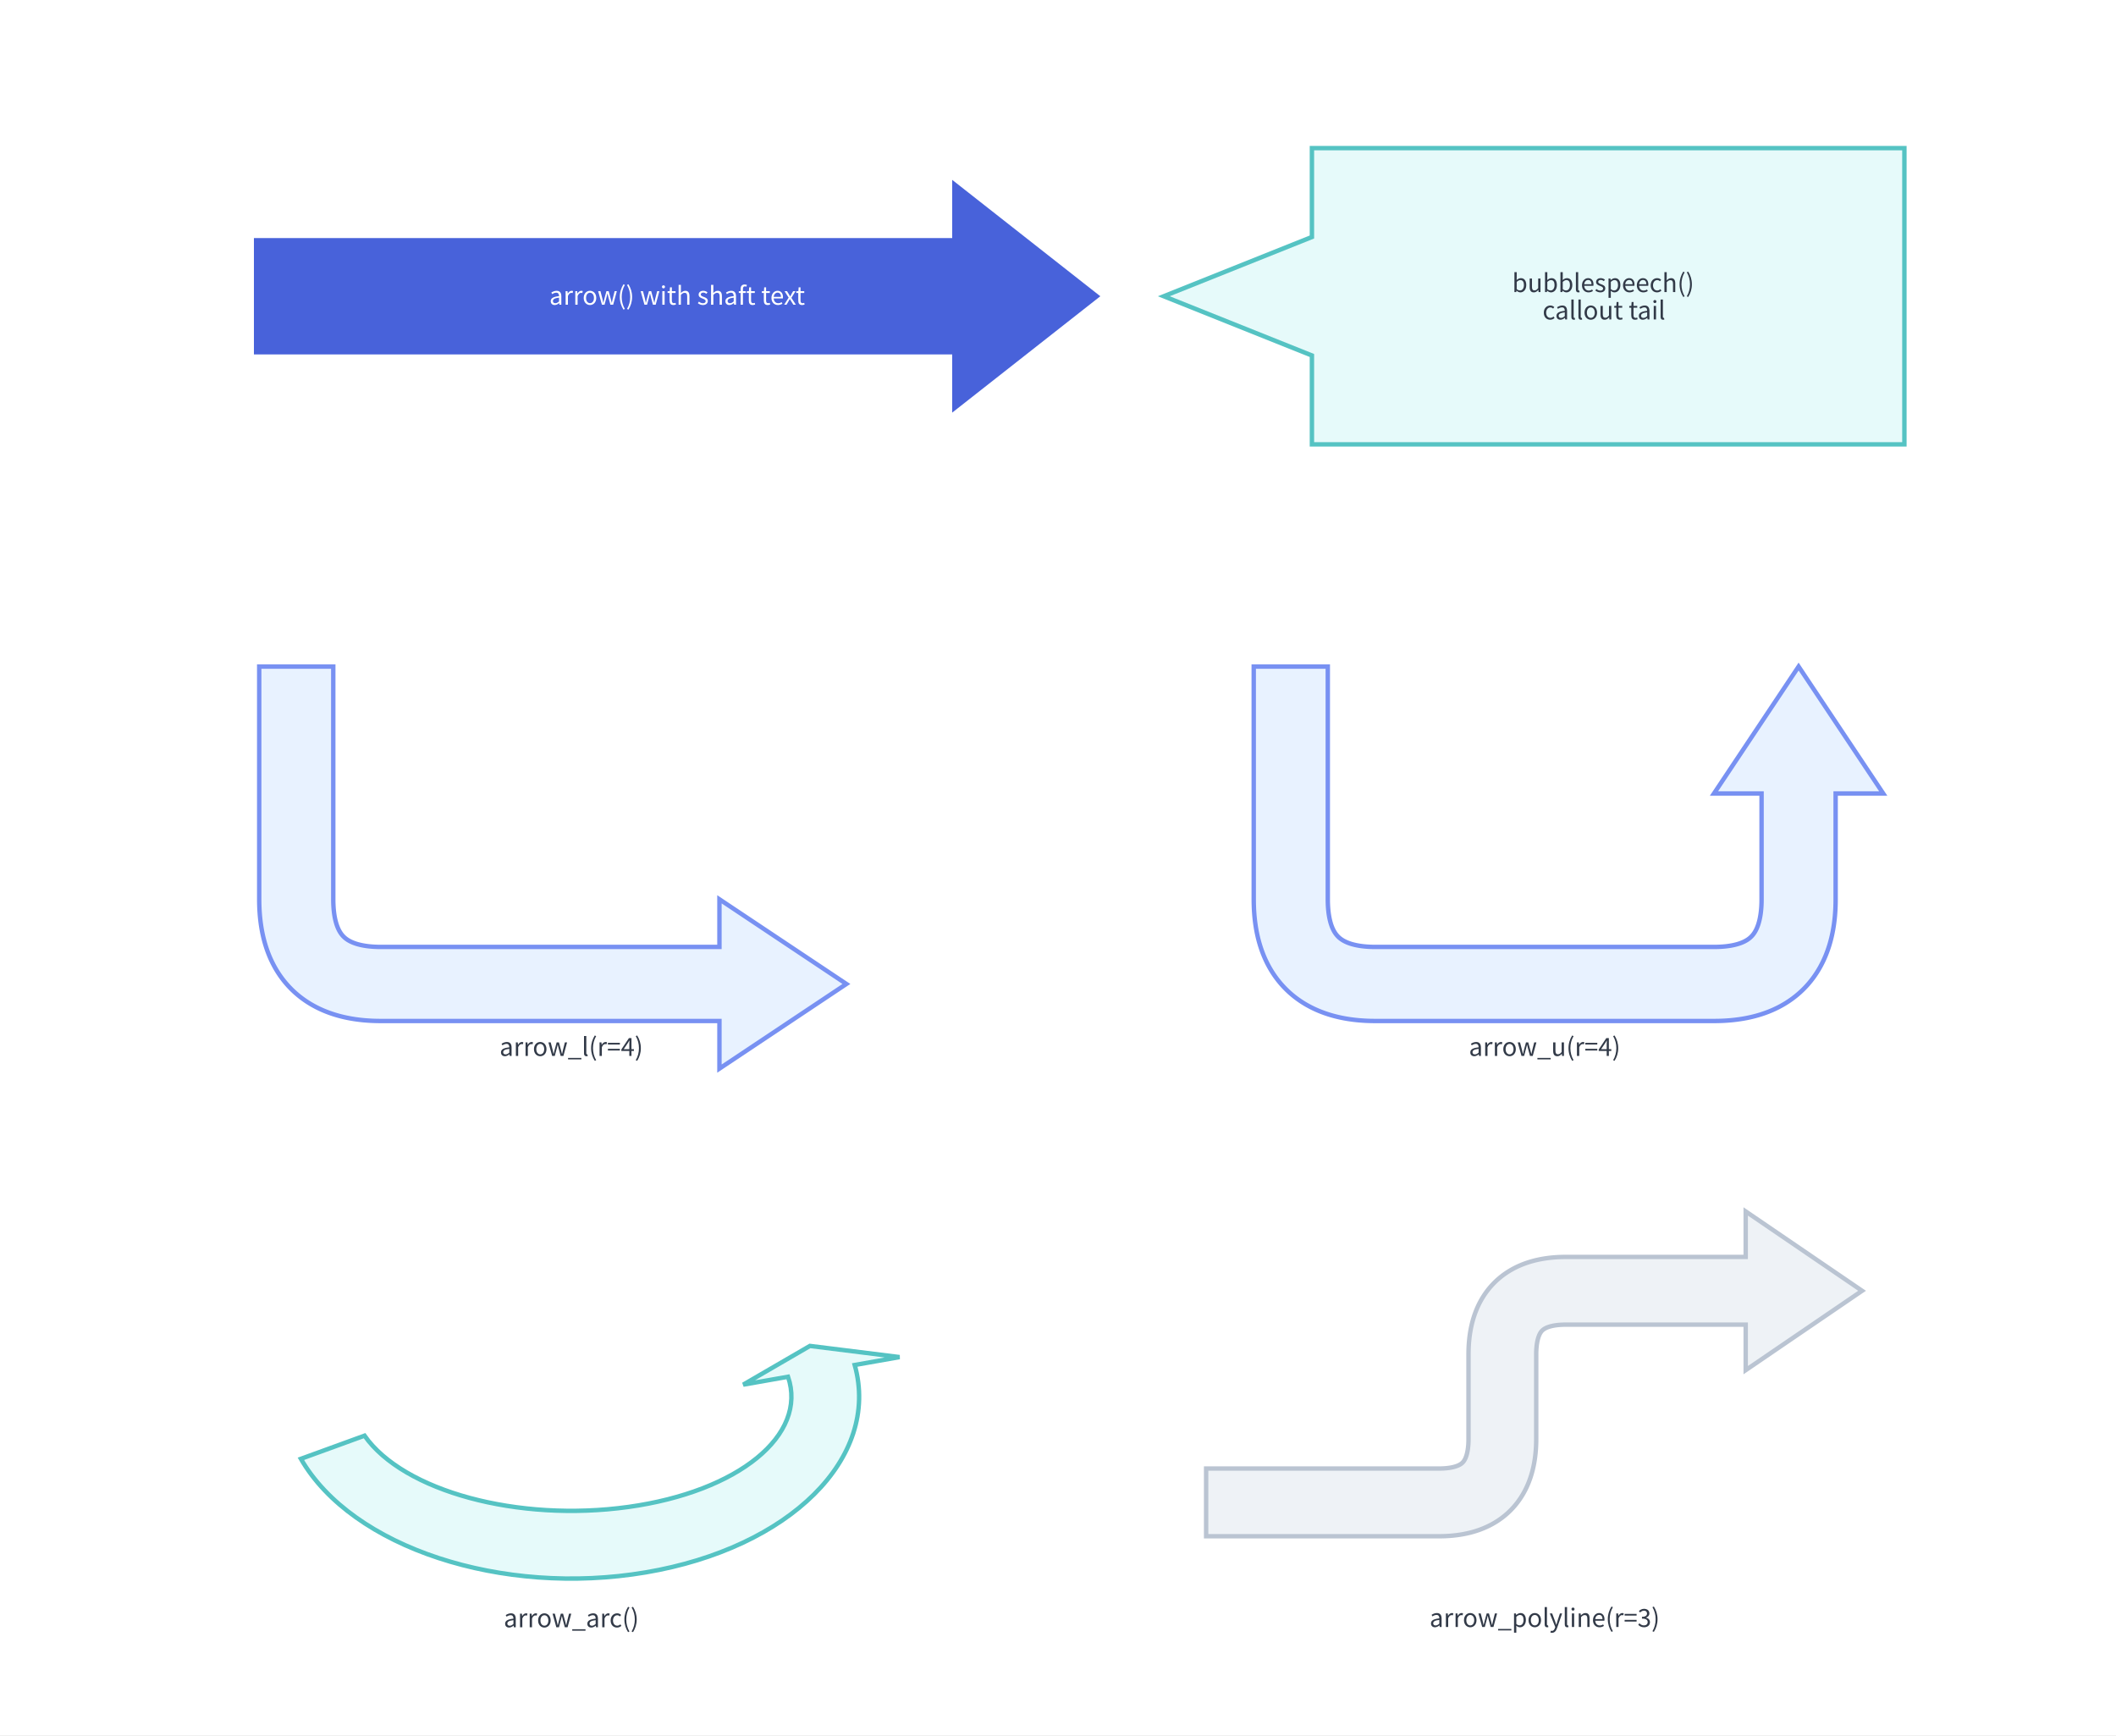
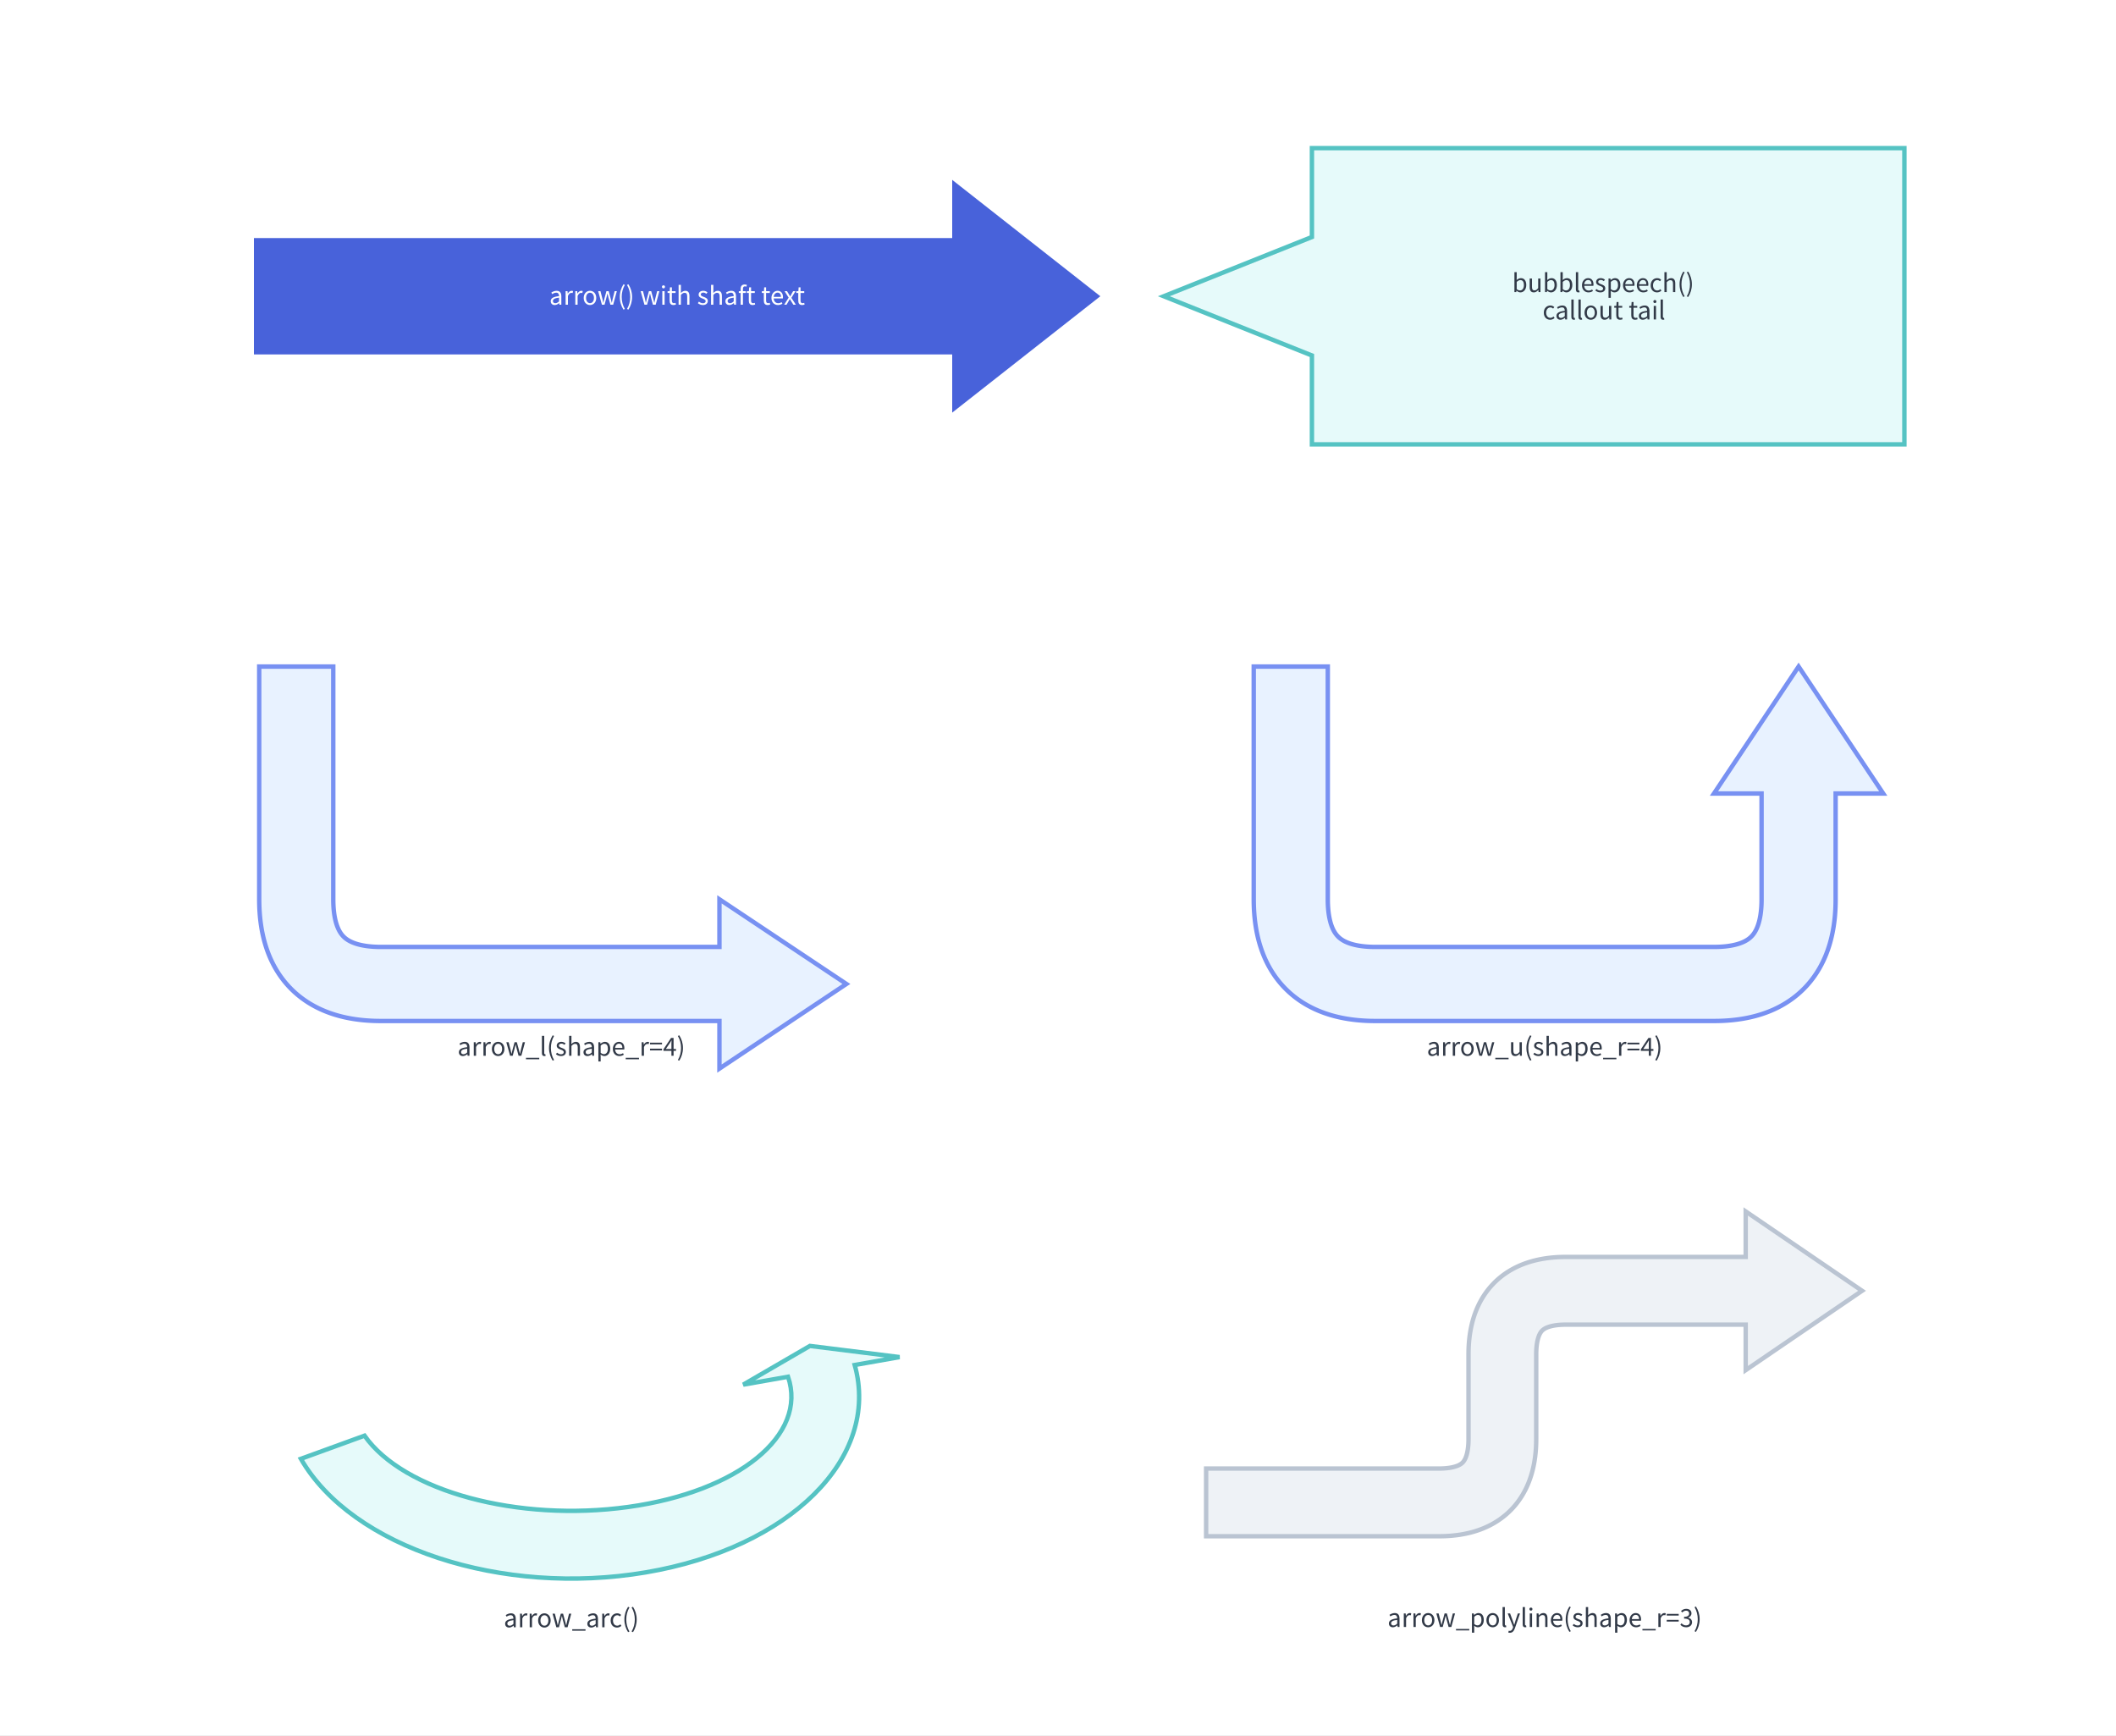
<svg xmlns="http://www.w3.org/2000/svg" width="720pt" height="590.4pt" viewBox="0 0 720 590.4" version="1.1">
  <defs>
    <style type="text/css">*{stroke-linejoin: round; stroke-linecap: butt}</style>
  </defs>
  <g id="figure_1">
    <g id="patch_1">
      <path d="M 0 590.4  L 720 590.4  L 720 0  L 0 0  z " style="fill: #ffffff" />
    </g>
    <g id="axes_1">
      <g id="patch_2">
-         <path d="M 36 100.8  L 36 39.6  Q 36 21.6 54 21.6  L 666 21.6  Q 684 21.6 684 39.6  L 684 162  Q 684 180 666 180  L 54 180  Q 36 180 36 162  z " clip-path="url(#p5a0ea125fc)" style="fill: #ffffff" />
+         <path d="M 360 180  L 54 180  Q 36 180 36 162  L 36 39.6  Q 36 21.6 54 21.6  L 666 21.6  Q 684 21.6 684 39.6  L 684 162  Q 684 180 666 180  z " clip-path="url(#p5a0ea125fc)" style="fill: #ffffff" />
      </g>
      <g id="patch_3">
        <path d="M 86.4 120.6  L 86.4 81  L 324 81  L 324 61.2  L 374.4 100.8  L 324 140.4  L 324 120.6  z " clip-path="url(#p5a0ea125fc)" style="fill: #4862da" />
      </g>
      <g id="text_1">
        <g clip-path="url(#p5a0ea125fc)">
          <text style="font-size: 8.5px; font-family: 'drawlib-cjk-japanese-noto-sans-bold', 'Noto Sans CJK JP'; text-anchor: middle; fill: #ffffff" x="230.4" y="103.681" transform="rotate(-0 230.4 103.6814)">arrow() with shaft text</text>
        </g>
      </g>
      <g id="patch_4">
        <path d="M 446.4 151.2  L 446.4 120.96  L 396 100.8  L 446.4 80.64  L 446.4 50.4  L 648 50.4  L 648 151.2  z " clip-path="url(#p5a0ea125fc)" style="fill: #e6fafa; stroke: #55c3c3; stroke-width: 1.5; stroke-linejoin: miter" />
      </g>
      <g id="text_2">
        <g clip-path="url(#p5a0ea125fc)">
          <text style="font-size: 8.5px; font-family: 'drawlib-cjk-japanese-noto-sans-bold', 'Noto Sans CJK JP'; fill: #323a48" transform="translate(514.5215 99.37625)">bubblespeech()</text>
        </g>
        <g clip-path="url(#p5a0ea125fc)">
          <text style="font-size: 8.5px; font-family: 'drawlib-cjk-japanese-noto-sans-bold', 'Noto Sans CJK JP'; fill: #323a48" transform="translate(524.8669 108.6838)">callout tail</text>
        </g>
      </g>
      <g id="patch_5">
-         <path d="M 43.2 295.2  L 43.2 226.8  Q 43.2 208.8 61.2 208.8  L 327.6 208.8  Q 345.6 208.8 345.6 226.8  L 345.6 363.6  Q 345.6 381.6 327.6 381.6  L 61.2 381.6  Q 43.2 381.6 43.2 363.6  z " clip-path="url(#p5a0ea125fc)" style="fill: #ffffff" />
+         <path d="M 194.4 381.6  L 61.2 381.6  Q 43.2 381.6 43.2 363.6  L 43.2 226.8  Q 43.2 208.8 61.2 208.8  L 327.6 208.8  Q 345.6 208.8 345.6 226.8  L 345.6 363.6  Q 345.6 381.6 327.6 381.6  z " clip-path="url(#p5a0ea125fc)" style="fill: #ffffff" />
      </g>
      <g id="patch_6">
        <path d="M 113.4 226.8  L 113.4 305.936  L 113.401 306.385  L 113.408 306.826  L 113.418 307.258  L 113.433 307.681  L 113.452 308.096  L 113.475 308.502  L 113.502 308.899  L 113.533 309.288  L 113.568 309.668  L 113.606 310.04  L 113.648 310.403  L 113.694 310.757  L 113.742 311.102  L 113.794 311.439  L 113.85 311.766  L 113.908 312.086  L 113.968 312.396  L 114.032 312.699  L 114.098 312.992  L 114.167 313.277  L 114.237 313.554  L 114.31 313.822  L 114.385 314.083  L 114.462 314.335  L 114.54 314.579  L 114.621 314.815  L 114.702 315.044  L 114.785 315.265  L 114.87 315.478  L 114.955 315.685  L 115.042 315.884  L 115.129 316.077  L 115.218 316.263  L 115.307 316.442  L 115.398 316.616  L 115.489 316.783  L 115.581 316.945  L 115.673 317.101  L 115.767 317.253  L 115.861 317.399  L 115.956 317.541  L 116.053 317.679  L 116.15 317.812  L 116.249 317.942  L 116.349 318.068  L 116.45 318.192  L 116.553 318.312  L 116.658 318.429  L 116.765 318.544  L 116.874 318.657  L 116.986 318.768  L 117.1 318.877  L 117.217 318.984  L 117.338 319.09  L 117.462 319.194  L 117.589 319.297  L 117.721 319.4  L 117.857 319.501  L 117.998 319.601  L 118.143 319.7  L 118.294 319.799  L 118.45 319.897  L 118.611 319.994  L 118.779 320.09  L 118.952 320.185  L 119.133 320.28  L 119.319 320.373  L 119.513 320.466  L 119.713 320.557  L 119.921 320.647  L 120.136 320.736  L 120.359 320.824  L 120.589 320.91  L 120.827 320.994  L 121.074 321.077  L 121.328 321.158  L 121.59 321.236  L 121.861 321.313  L 122.141 321.387  L 122.428 321.459  L 122.725 321.529  L 123.029 321.595  L 123.343 321.659  L 123.665 321.72  L 123.996 321.778  L 124.335 321.833  L 124.683 321.884  L 125.04 321.932  L 125.406 321.977  L 125.78 322.017  L 126.163 322.054  L 126.554 322.087  L 126.955 322.116  L 127.364 322.141  L 127.781 322.161  L 128.207 322.178  L 128.642 322.19  L 129.085 322.197  L 129.6 322.2  L 244.8 322.2  L 244.8 306  L 288 334.8  L 244.8 363.6  L 244.8 347.4  L 129.6 347.4  L 128.957 347.397  L 128.254 347.387  L 127.555 347.369  L 126.858 347.345  L 126.165 347.312  L 125.475 347.272  L 124.788 347.225  L 124.104 347.17  L 123.423 347.107  L 122.746 347.036  L 122.071 346.957  L 121.399 346.869  L 120.731 346.774  L 120.065 346.67  L 119.403 346.557  L 118.744 346.436  L 118.087 346.306  L 117.434 346.167  L 116.784 346.019  L 116.137 345.862  L 115.494 345.695  L 114.854 345.519  L 114.217 345.334  L 113.584 345.138  L 112.955 344.933  L 112.329 344.718  L 111.707 344.492  L 111.09 344.256  L 110.476 344.01  L 109.867 343.754  L 109.262 343.487  L 108.662 343.209  L 108.067 342.92  L 107.478 342.621  L 106.893 342.311  L 106.314 341.99  L 105.741 341.658  L 105.174 341.315  L 104.614 340.961  L 104.06 340.596  L 103.513 340.22  L 102.973 339.833  L 102.441 339.436  L 101.916 339.028  L 101.4 338.609  L 100.891 338.18  L 100.391 337.741  L 99.9 337.292  L 99.418 336.832  L 98.946 336.363  L 98.483 335.885  L 98.029 335.397  L 97.586 334.9  L 97.152 334.394  L 96.729 333.88  L 96.316 333.358  L 95.914 332.827  L 95.523 332.289  L 95.142 331.743  L 94.772 331.19  L 94.413 330.631  L 94.065 330.064  L 93.728 329.491  L 93.402 328.912  L 93.086 328.328  L 92.782 327.737  L 92.489 327.142  L 92.206 326.541  L 91.934 325.935  L 91.673 325.325  L 91.422 324.709  L 91.182 324.09  L 90.952 323.466  L 90.733 322.839  L 90.523 322.207  L 90.324 321.572  L 90.134 320.933  L 89.954 320.291  L 89.784 319.645  L 89.624 318.995  L 89.472 318.343  L 89.33 317.687  L 89.197 317.028  L 89.073 316.366  L 88.957 315.7  L 88.851 315.032  L 88.753 314.361  L 88.663 313.686  L 88.582 313.009  L 88.508 312.328  L 88.443 311.645  L 88.386 310.958  L 88.337 310.268  L 88.295 309.576  L 88.261 308.88  L 88.235 308.18  L 88.216 307.478  L 88.204 306.773  L 88.2 306.064  L 88.2 226.8  z " clip-path="url(#p5a0ea125fc)" style="fill: #e8f2ff; stroke: #7891f2; stroke-width: 1.5; stroke-linejoin: miter" />
      </g>
      <g id="text_3">
        <g clip-path="url(#p5a0ea125fc)">
-           <text style="font-size: 8.5px; font-family: 'drawlib-cjk-japanese-noto-sans-bold', 'Noto Sans CJK JP'; text-anchor: middle; fill: #323a48" x="194.4" y="359.281" transform="rotate(-0 194.4 359.2814)">arrow_l(r=4)</text>
+           <text style="font-size: 8.5px; font-family: 'drawlib-cjk-japanese-noto-sans-bold', 'Noto Sans CJK JP'; text-anchor: middle; fill: #323a48" x="194.4" y="359.226" transform="rotate(-0 194.4 359.2262)">arrow_l(shape_r=4)</text>
        </g>
      </g>
      <g id="patch_7">
-         <path d="M 374.4 295.2  L 374.4 226.8  Q 374.4 208.8 392.4 208.8  L 658.8 208.8  Q 676.8 208.8 676.8 226.8  L 676.8 363.6  Q 676.8 381.6 658.8 381.6  L 392.4 381.6  Q 374.4 381.6 374.4 363.6  z " clip-path="url(#p5a0ea125fc)" style="fill: #ffffff" />
+         <path d="M 525.6 381.6  L 392.4 381.6  Q 374.4 381.6 374.4 363.6  L 374.4 226.8  Q 374.4 208.8 392.4 208.8  L 658.8 208.8  Q 676.8 208.8 676.8 226.8  L 676.8 363.6  Q 676.8 381.6 658.8 381.6  z " clip-path="url(#p5a0ea125fc)" style="fill: #ffffff" />
      </g>
      <g id="patch_8">
        <path d="M 451.8 226.8  L 451.8 305.936  L 451.801 306.385  L 451.808 306.826  L 451.818 307.258  L 451.833 307.681  L 451.852 308.096  L 451.875 308.502  L 451.902 308.899  L 451.933 309.288  L 451.968 309.668  L 452.006 310.04  L 452.048 310.403  L 452.094 310.757  L 452.142 311.102  L 452.194 311.439  L 452.25 311.766  L 452.308 312.086  L 452.368 312.396  L 452.432 312.699  L 452.498 312.992  L 452.567 313.277  L 452.637 313.554  L 452.71 313.822  L 452.785 314.083  L 452.862 314.335  L 452.94 314.579  L 453.021 314.815  L 453.102 315.044  L 453.185 315.265  L 453.27 315.478  L 453.355 315.685  L 453.442 315.884  L 453.529 316.077  L 453.618 316.263  L 453.707 316.442  L 453.798 316.616  L 453.889 316.783  L 453.981 316.945  L 454.073 317.101  L 454.167 317.253  L 454.261 317.399  L 454.356 317.541  L 454.453 317.679  L 454.55 317.812  L 454.649 317.942  L 454.749 318.068  L 454.85 318.192  L 454.953 318.312  L 455.058 318.429  L 455.165 318.544  L 455.274 318.657  L 455.386 318.768  L 455.5 318.877  L 455.617 318.984  L 455.738 319.09  L 455.862 319.194  L 455.989 319.297  L 456.121 319.4  L 456.257 319.501  L 456.398 319.601  L 456.543 319.7  L 456.694 319.799  L 456.85 319.897  L 457.011 319.994  L 457.179 320.09  L 457.352 320.185  L 457.533 320.28  L 457.719 320.373  L 457.913 320.466  L 458.113 320.557  L 458.321 320.647  L 458.536 320.736  L 458.759 320.824  L 458.989 320.91  L 459.227 320.994  L 459.474 321.077  L 459.728 321.158  L 459.99 321.236  L 460.261 321.313  L 460.541 321.387  L 460.828 321.459  L 461.125 321.529  L 461.429 321.595  L 461.743 321.659  L 462.065 321.72  L 462.396 321.778  L 462.735 321.833  L 463.083 321.884  L 463.44 321.932  L 463.806 321.977  L 464.18 322.017  L 464.563 322.054  L 464.954 322.087  L 465.355 322.116  L 465.764 322.141  L 466.181 322.161  L 466.607 322.178  L 467.042 322.19  L 467.485 322.197  L 468 322.2  L 583.136 322.2  L 583.585 322.199  L 584.026 322.192  L 584.458 322.182  L 584.881 322.167  L 585.296 322.148  L 585.702 322.125  L 586.099 322.098  L 586.488 322.067  L 586.868 322.032  L 587.24 321.994  L 587.603 321.952  L 587.957 321.906  L 588.302 321.858  L 588.639 321.806  L 588.966 321.75  L 589.286 321.692  L 589.596 321.632  L 589.899 321.568  L 590.192 321.502  L 590.477 321.433  L 590.754 321.363  L 591.022 321.29  L 591.283 321.215  L 591.535 321.138  L 591.779 321.06  L 592.015 320.979  L 592.244 320.898  L 592.465 320.815  L 592.678 320.73  L 592.885 320.645  L 593.084 320.558  L 593.277 320.471  L 593.463 320.382  L 593.642 320.293  L 593.816 320.202  L 593.983 320.111  L 594.145 320.019  L 594.301 319.927  L 594.453 319.833  L 594.599 319.739  L 594.741 319.644  L 594.879 319.547  L 595.012 319.45  L 595.142 319.351  L 595.268 319.251  L 595.392 319.15  L 595.512 319.047  L 595.629 318.942  L 595.744 318.835  L 595.857 318.726  L 595.968 318.614  L 596.077 318.5  L 596.184 318.383  L 596.29 318.262  L 596.394 318.138  L 596.497 318.011  L 596.6 317.879  L 596.701 317.743  L 596.801 317.602  L 596.9 317.457  L 596.999 317.306  L 597.097 317.15  L 597.194 316.989  L 597.29 316.821  L 597.385 316.648  L 597.48 316.467  L 597.573 316.281  L 597.666 316.087  L 597.757 315.887  L 597.847 315.679  L 597.936 315.464  L 598.024 315.241  L 598.11 315.011  L 598.194 314.773  L 598.277 314.526  L 598.358 314.272  L 598.436 314.01  L 598.513 313.739  L 598.587 313.459  L 598.659 313.172  L 598.729 312.875  L 598.795 312.571  L 598.859 312.257  L 598.92 311.935  L 598.978 311.604  L 599.033 311.265  L 599.084 310.917  L 599.132 310.56  L 599.177 310.194  L 599.217 309.82  L 599.254 309.437  L 599.287 309.046  L 599.316 308.645  L 599.341 308.236  L 599.361 307.819  L 599.378 307.393  L 599.39 306.958  L 599.397 306.515  L 599.4 306  L 599.4 270  L 583.2 270  L 612 226.8  L 640.8 270  L 624.6 270  L 624.6 306  L 624.597 306.643  L 624.587 307.346  L 624.569 308.045  L 624.545 308.742  L 624.512 309.435  L 624.472 310.125  L 624.425 310.812  L 624.37 311.496  L 624.307 312.177  L 624.236 312.854  L 624.157 313.529  L 624.069 314.201  L 623.974 314.869  L 623.87 315.535  L 623.757 316.197  L 623.636 316.856  L 623.506 317.513  L 623.367 318.166  L 623.219 318.816  L 623.062 319.463  L 622.895 320.106  L 622.719 320.746  L 622.534 321.383  L 622.338 322.016  L 622.133 322.645  L 621.918 323.271  L 621.692 323.893  L 621.456 324.51  L 621.21 325.124  L 620.954 325.733  L 620.687 326.338  L 620.409 326.938  L 620.12 327.533  L 619.821 328.122  L 619.511 328.707  L 619.19 329.286  L 618.858 329.859  L 618.515 330.426  L 618.161 330.986  L 617.796 331.54  L 617.42 332.087  L 617.033 332.627  L 616.636 333.159  L 616.228 333.684  L 615.809 334.2  L 615.38 334.709  L 614.941 335.209  L 614.492 335.7  L 614.032 336.182  L 613.563 336.654  L 613.085 337.117  L 612.597 337.571  L 612.1 338.014  L 611.594 338.448  L 611.08 338.871  L 610.558 339.284  L 610.027 339.686  L 609.489 340.077  L 608.943 340.458  L 608.39 340.828  L 607.831 341.187  L 607.264 341.535  L 606.691 341.872  L 606.112 342.198  L 605.528 342.514  L 604.937 342.818  L 604.342 343.111  L 603.741 343.394  L 603.135 343.666  L 602.525 343.927  L 601.909 344.178  L 601.29 344.418  L 600.666 344.648  L 600.039 344.867  L 599.407 345.077  L 598.772 345.276  L 598.133 345.466  L 597.491 345.646  L 596.845 345.816  L 596.195 345.976  L 595.543 346.128  L 594.887 346.27  L 594.228 346.403  L 593.566 346.527  L 592.9 346.643  L 592.232 346.749  L 591.561 346.847  L 590.886 346.937  L 590.209 347.018  L 589.528 347.092  L 588.845 347.157  L 588.158 347.214  L 587.468 347.263  L 586.776 347.305  L 586.08 347.339  L 585.38 347.365  L 584.678 347.384  L 583.973 347.396  L 583.264 347.4  L 468 347.4  L 467.357 347.397  L 466.654 347.387  L 465.955 347.369  L 465.258 347.345  L 464.565 347.312  L 463.875 347.272  L 463.188 347.225  L 462.504 347.17  L 461.823 347.107  L 461.146 347.036  L 460.471 346.957  L 459.799 346.869  L 459.131 346.774  L 458.465 346.67  L 457.803 346.557  L 457.144 346.436  L 456.487 346.306  L 455.834 346.167  L 455.184 346.019  L 454.537 345.862  L 453.894 345.695  L 453.254 345.519  L 452.617 345.334  L 451.984 345.138  L 451.355 344.933  L 450.729 344.718  L 450.107 344.492  L 449.49 344.256  L 448.876 344.01  L 448.267 343.754  L 447.662 343.487  L 447.062 343.209  L 446.467 342.92  L 445.878 342.621  L 445.293 342.311  L 444.714 341.99  L 444.141 341.658  L 443.574 341.315  L 443.014 340.961  L 442.46 340.596  L 441.913 340.22  L 441.373 339.833  L 440.841 339.436  L 440.316 339.028  L 439.8 338.609  L 439.291 338.18  L 438.791 337.741  L 438.3 337.292  L 437.818 336.832  L 437.346 336.363  L 436.883 335.885  L 436.429 335.397  L 435.986 334.9  L 435.552 334.394  L 435.129 333.88  L 434.716 333.358  L 434.314 332.827  L 433.923 332.289  L 433.542 331.743  L 433.172 331.19  L 432.813 330.631  L 432.465 330.064  L 432.128 329.491  L 431.802 328.912  L 431.486 328.328  L 431.182 327.737  L 430.889 327.142  L 430.606 326.541  L 430.334 325.935  L 430.073 325.325  L 429.822 324.709  L 429.582 324.09  L 429.352 323.466  L 429.133 322.839  L 428.923 322.207  L 428.724 321.572  L 428.534 320.933  L 428.354 320.291  L 428.184 319.645  L 428.024 318.995  L 427.872 318.343  L 427.73 317.687  L 427.597 317.028  L 427.473 316.366  L 427.357 315.7  L 427.251 315.032  L 427.153 314.361  L 427.063 313.686  L 426.982 313.009  L 426.908 312.328  L 426.843 311.645  L 426.786 310.958  L 426.737 310.268  L 426.695 309.576  L 426.661 308.88  L 426.635 308.18  L 426.616 307.478  L 426.604 306.773  L 426.6 306.064  L 426.6 226.8  z " clip-path="url(#p5a0ea125fc)" style="fill: #e8f2ff; stroke: #7891f2; stroke-width: 1.5; stroke-linejoin: miter" />
      </g>
      <g id="text_4">
        <g clip-path="url(#p5a0ea125fc)">
-           <text style="font-size: 8.5px; font-family: 'drawlib-cjk-japanese-noto-sans-bold', 'Noto Sans CJK JP'; text-anchor: middle; fill: #323a48" x="525.6" y="359.281" transform="rotate(-0 525.6 359.2814)">arrow_u(r=4)</text>
+           <text style="font-size: 8.5px; font-family: 'drawlib-cjk-japanese-noto-sans-bold', 'Noto Sans CJK JP'; text-anchor: middle; fill: #323a48" x="525.6" y="359.226" transform="rotate(-0 525.6 359.2262)">arrow_u(shape_r=4)</text>
        </g>
      </g>
      <g id="patch_9">
-         <path d="M 43.2 489.6  L 43.2 421.2  Q 43.2 403.2 61.2 403.2  L 327.6 403.2  Q 345.6 403.2 345.6 421.2  L 345.6 558  Q 345.6 576 327.6 576  L 61.2 576  Q 43.2 576 43.2 558  z " clip-path="url(#p5a0ea125fc)" style="fill: #ffffff" />
+         <path d="M 194.4 576  L 61.2 576  Q 43.2 576 43.2 558  L 43.2 421.2  Q 43.2 403.2 61.2 403.2  L 327.6 403.2  Q 345.6 403.2 345.6 421.2  L 345.6 558  Q 345.6 576 327.6 576  z " clip-path="url(#p5a0ea125fc)" style="fill: #ffffff" />
      </g>
      <g id="patch_10">
        <path d="M 124.036 488.498  C 137.315 507.441 176.278 517.973 213.78 512.755  C 251.283 507.538 274.884 488.302 268.142 468.449  L 252.898 471.137  L 275.589 457.962  L 306.077 461.76  L 290.832 464.448  C 299.649 496.066 268.786 526.701 219.744 535.01  C 170.702 543.32 119.75 526.547 102.385 496.378  z " clip-path="url(#p5a0ea125fc)" style="fill: #e6fafa; stroke: #55c3c3; stroke-width: 1.5; stroke-linejoin: miter" />
      </g>
      <g id="text_5">
        <g clip-path="url(#p5a0ea125fc)">
          <text style="font-size: 8.5px; font-family: 'drawlib-cjk-japanese-noto-sans-bold', 'Noto Sans CJK JP'; text-anchor: middle; fill: #323a48" x="194.4" y="553.681" transform="rotate(-0 194.4 553.6814)">arrow_arc()</text>
        </g>
      </g>
      <g id="patch_11">
-         <path d="M 374.4 489.6  L 374.4 421.2  Q 374.4 403.2 392.4 403.2  L 658.8 403.2  Q 676.8 403.2 676.8 421.2  L 676.8 558  Q 676.8 576 658.8 576  L 392.4 576  Q 374.4 576 374.4 558  z " clip-path="url(#p5a0ea125fc)" style="fill: #ffffff" />
+         <path d="M 525.6 576  L 392.4 576  Q 374.4 576 374.4 558  L 374.4 421.2  Q 374.4 403.2 392.4 403.2  L 658.8 403.2  Q 676.8 403.2 676.8 421.2  L 676.8 558  Q 676.8 576 658.8 576  z " clip-path="url(#p5a0ea125fc)" style="fill: #ffffff" />
      </g>
      <g id="patch_12">
        <path d="M 410.4 499.68  L 489.542 499.68  L 489.857 499.679  L 490.166 499.675  L 490.467 499.668  L 490.762 499.658  L 491.05 499.645  L 491.331 499.629  L 491.605 499.611  L 491.873 499.589  L 492.133 499.566  L 492.386 499.54  L 492.632 499.512  L 492.871 499.481  L 493.104 499.449  L 493.329 499.414  L 493.547 499.378  L 493.758 499.34  L 493.963 499.3  L 494.16 499.259  L 494.351 499.216  L 494.535 499.172  L 494.712 499.127  L 494.883 499.081  L 495.047 499.035  L 495.204 498.987  L 495.356 498.939  L 495.501 498.89  L 495.64 498.841  L 495.773 498.792  L 495.9 498.742  L 496.022 498.693  L 496.138 498.643  L 496.249 498.593  L 496.354 498.544  L 496.455 498.494  L 496.552 498.445  L 496.643 498.396  L 496.731 498.347  L 496.815 498.299  L 496.895 498.25  L 496.971 498.202  L 497.044 498.154  L 497.115 498.106  L 497.182 498.058  L 497.247 498.01  L 497.31 497.962  L 497.371 497.913  L 497.43 497.864  L 497.488 497.814  L 497.544 497.763  L 497.6 497.711  L 497.654 497.657  L 497.708 497.603  L 497.761 497.546  L 497.814 497.488  L 497.866 497.427  L 497.919 497.364  L 497.971 497.298  L 498.024 497.229  L 498.076 497.157  L 498.129 497.081  L 498.182 497.002  L 498.235 496.919  L 498.288 496.831  L 498.342 496.74  L 498.396 496.643  L 498.45 496.542  L 498.504 496.435  L 498.558 496.324  L 498.612 496.206  L 498.666 496.084  L 498.72 495.955  L 498.774 495.82  L 498.827 495.68  L 498.879 495.533  L 498.931 495.38  L 498.982 495.22  L 499.033 495.054  L 499.082 494.881  L 499.13 494.701  L 499.177 494.515  L 499.223 494.322  L 499.267 494.122  L 499.309 493.915  L 499.35 493.701  L 499.389 493.48  L 499.426 493.253  L 499.461 493.018  L 499.494 492.776  L 499.524 492.527  L 499.552 492.272  L 499.577 492.009  L 499.6 491.739  L 499.621 491.462  L 499.638 491.179  L 499.652 490.888  L 499.664 490.591  L 499.673 490.287  L 499.678 489.976  L 499.68 489.6  L 499.68 460.742  L 499.684 460.189  L 499.693 459.638  L 499.708 459.089  L 499.728 458.542  L 499.755 457.997  L 499.788 457.454  L 499.826 456.912  L 499.872 456.373  L 499.923 455.835  L 499.981 455.299  L 500.045 454.766  L 500.116 454.233  L 500.193 453.703  L 500.278 453.175  L 500.369 452.648  L 500.468 452.123  L 500.574 451.6  L 500.687 451.079  L 500.807 450.56  L 500.935 450.043  L 501.071 449.529  L 501.215 449.016  L 501.366 448.506  L 501.526 447.998  L 501.694 447.492  L 501.87 446.99  L 502.054 446.489  L 502.248 445.992  L 502.449 445.498  L 502.66 445.007  L 502.879 444.519  L 503.107 444.035  L 503.344 443.554  L 503.589 443.078  L 503.844 442.606  L 504.108 442.138  L 504.381 441.674  L 504.663 441.216  L 504.954 440.762  L 505.255 440.314  L 505.564 439.872  L 505.881 439.435  L 506.208 439.005  L 506.543 438.581  L 506.887 438.163  L 507.24 437.752  L 507.6 437.349  L 507.969 436.953  L 508.346 436.564  L 508.73 436.183  L 509.122 435.81  L 509.521 435.445  L 509.927 435.088  L 510.34 434.74  L 510.76 434.4  L 511.186 434.069  L 511.618 433.746  L 512.056 433.433  L 512.5 433.129  L 512.949 432.833  L 513.403 432.547  L 513.862 432.269  L 514.326 432.001  L 514.794 431.742  L 515.266 431.491  L 515.742 431.25  L 516.221 431.018  L 516.705 430.794  L 517.191 430.579  L 517.681 430.373  L 518.174 430.176  L 518.67 429.987  L 519.168 429.806  L 519.669 429.634  L 520.173 429.47  L 520.679 429.314  L 521.187 429.166  L 521.697 429.026  L 522.21 428.893  L 522.724 428.768  L 523.241 428.651  L 523.759 428.541  L 524.28 428.438  L 524.802 428.342  L 525.326 428.253  L 525.852 428.171  L 526.38 428.096  L 526.909 428.027  L 527.441 427.965  L 527.974 427.909  L 528.509 427.86  L 529.046 427.816  L 529.585 427.779  L 530.125 427.748  L 530.668 427.723  L 531.212 427.704  L 531.759 427.69  L 532.307 427.682  L 532.8 427.68  L 594 427.68  L 594 412.2  L 633.6 439.2  L 594 466.2  L 594 450.72  L 532.8 450.72  L 532.424 450.722  L 532.113 450.727  L 531.809 450.736  L 531.512 450.748  L 531.221 450.762  L 530.938 450.779  L 530.661 450.8  L 530.391 450.823  L 530.128 450.848  L 529.873 450.876  L 529.624 450.906  L 529.382 450.939  L 529.147 450.974  L 528.92 451.011  L 528.699 451.05  L 528.485 451.091  L 528.278 451.133  L 528.078 451.177  L 527.885 451.223  L 527.699 451.27  L 527.519 451.318  L 527.346 451.367  L 527.18 451.418  L 527.02 451.469  L 526.867 451.521  L 526.72 451.573  L 526.58 451.626  L 526.445 451.68  L 526.316 451.734  L 526.194 451.788  L 526.076 451.842  L 525.965 451.896  L 525.858 451.95  L 525.757 452.004  L 525.66 452.058  L 525.569 452.112  L 525.481 452.165  L 525.398 452.218  L 525.319 452.271  L 525.243 452.324  L 525.171 452.376  L 525.102 452.429  L 525.036 452.481  L 524.973 452.534  L 524.912 452.586  L 524.854 452.639  L 524.797 452.692  L 524.743 452.746  L 524.689 452.8  L 524.637 452.856  L 524.586 452.912  L 524.536 452.97  L 524.487 453.029  L 524.438 453.09  L 524.39 453.153  L 524.342 453.218  L 524.294 453.285  L 524.246 453.356  L 524.198 453.429  L 524.15 453.505  L 524.101 453.585  L 524.053 453.669  L 524.004 453.757  L 523.955 453.848  L 523.906 453.945  L 523.856 454.046  L 523.807 454.151  L 523.757 454.262  L 523.707 454.378  L 523.658 454.5  L 523.608 454.627  L 523.559 454.76  L 523.51 454.899  L 523.461 455.044  L 523.413 455.196  L 523.365 455.353  L 523.319 455.517  L 523.273 455.688  L 523.228 455.865  L 523.184 456.049  L 523.141 456.24  L 523.1 456.437  L 523.06 456.642  L 523.022 456.853  L 522.986 457.071  L 522.951 457.296  L 522.919 457.529  L 522.888 457.768  L 522.86 458.014  L 522.834 458.267  L 522.811 458.527  L 522.789 458.795  L 522.771 459.069  L 522.755 459.35  L 522.742 459.638  L 522.732 459.933  L 522.725 460.234  L 522.721 460.543  L 522.72 460.858  L 522.72 489.6  L 522.718 490.093  L 522.71 490.641  L 522.696 491.188  L 522.677 491.732  L 522.652 492.275  L 522.621 492.815  L 522.584 493.354  L 522.54 493.891  L 522.491 494.426  L 522.435 494.959  L 522.373 495.491  L 522.304 496.02  L 522.229 496.548  L 522.147 497.074  L 522.058 497.598  L 521.962 498.12  L 521.859 498.641  L 521.749 499.159  L 521.632 499.676  L 521.507 500.19  L 521.374 500.703  L 521.234 501.213  L 521.086 501.721  L 520.93 502.227  L 520.766 502.731  L 520.594 503.232  L 520.413 503.73  L 520.224 504.226  L 520.027 504.719  L 519.821 505.209  L 519.606 505.695  L 519.382 506.179  L 519.15 506.658  L 518.909 507.134  L 518.658 507.606  L 518.399 508.074  L 518.131 508.538  L 517.853 508.997  L 517.567 509.451  L 517.271 509.9  L 516.967 510.344  L 516.654 510.782  L 516.331 511.214  L 516 511.64  L 515.66 512.06  L 515.312 512.473  L 514.955 512.879  L 514.59 513.278  L 514.217 513.67  L 513.836 514.054  L 513.447 514.431  L 513.051 514.8  L 512.648 515.16  L 512.237 515.513  L 511.819 515.857  L 511.395 516.192  L 510.965 516.519  L 510.528 516.836  L 510.086 517.145  L 509.638 517.446  L 509.184 517.737  L 508.726 518.019  L 508.262 518.292  L 507.794 518.556  L 507.322 518.811  L 506.846 519.056  L 506.365 519.293  L 505.881 519.521  L 505.393 519.74  L 504.902 519.951  L 504.408 520.152  L 503.911 520.346  L 503.41 520.53  L 502.908 520.706  L 502.402 520.874  L 501.894 521.034  L 501.384 521.185  L 500.871 521.329  L 500.357 521.465  L 499.84 521.593  L 499.321 521.713  L 498.8 521.826  L 498.277 521.932  L 497.752 522.031  L 497.225 522.122  L 496.697 522.207  L 496.167 522.284  L 495.634 522.355  L 495.101 522.419  L 494.565 522.477  L 494.027 522.528  L 493.488 522.574  L 492.946 522.612  L 492.403 522.645  L 491.858 522.672  L 491.311 522.692  L 490.762 522.707  L 490.211 522.716  L 489.658 522.72  L 410.4 522.72  z " clip-path="url(#p5a0ea125fc)" style="fill: #eef2f6; stroke: #bac4d2; stroke-width: 1.5; stroke-linejoin: miter" />
      </g>
      <g id="text_6">
        <g clip-path="url(#p5a0ea125fc)">
-           <text style="font-size: 8.5px; font-family: 'drawlib-cjk-japanese-noto-sans-bold', 'Noto Sans CJK JP'; text-anchor: middle; fill: #323a48" x="525.6" y="553.588" transform="rotate(-0 525.6 553.5877)">arrow_polyline(r=3)</text>
+           <text style="font-size: 8.5px; font-family: 'drawlib-cjk-japanese-noto-sans-bold', 'Noto Sans CJK JP'; text-anchor: middle; fill: #323a48" x="525.6" y="553.588" transform="rotate(-0 525.6 553.5877)">arrow_polyline(shape_r=3)</text>
        </g>
      </g>
    </g>
  </g>
  <defs>
    <clipPath id="p5a0ea125fc">
      <rect x="0" y="0" width="720" height="590.4" />
    </clipPath>
  </defs>
</svg>
